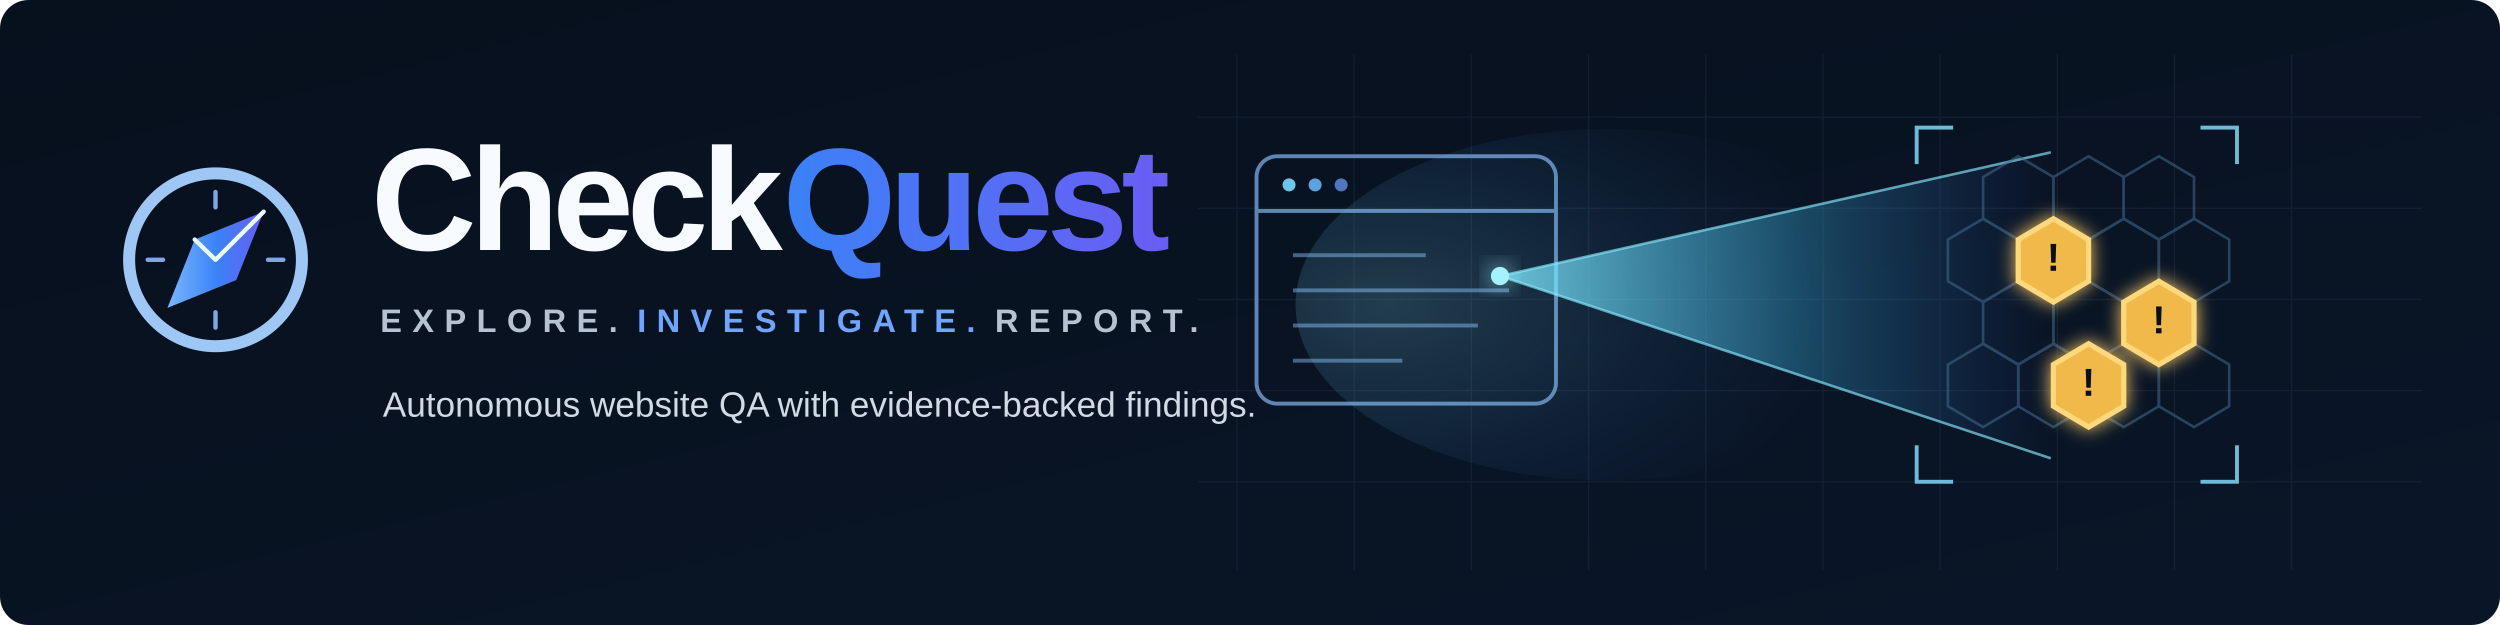
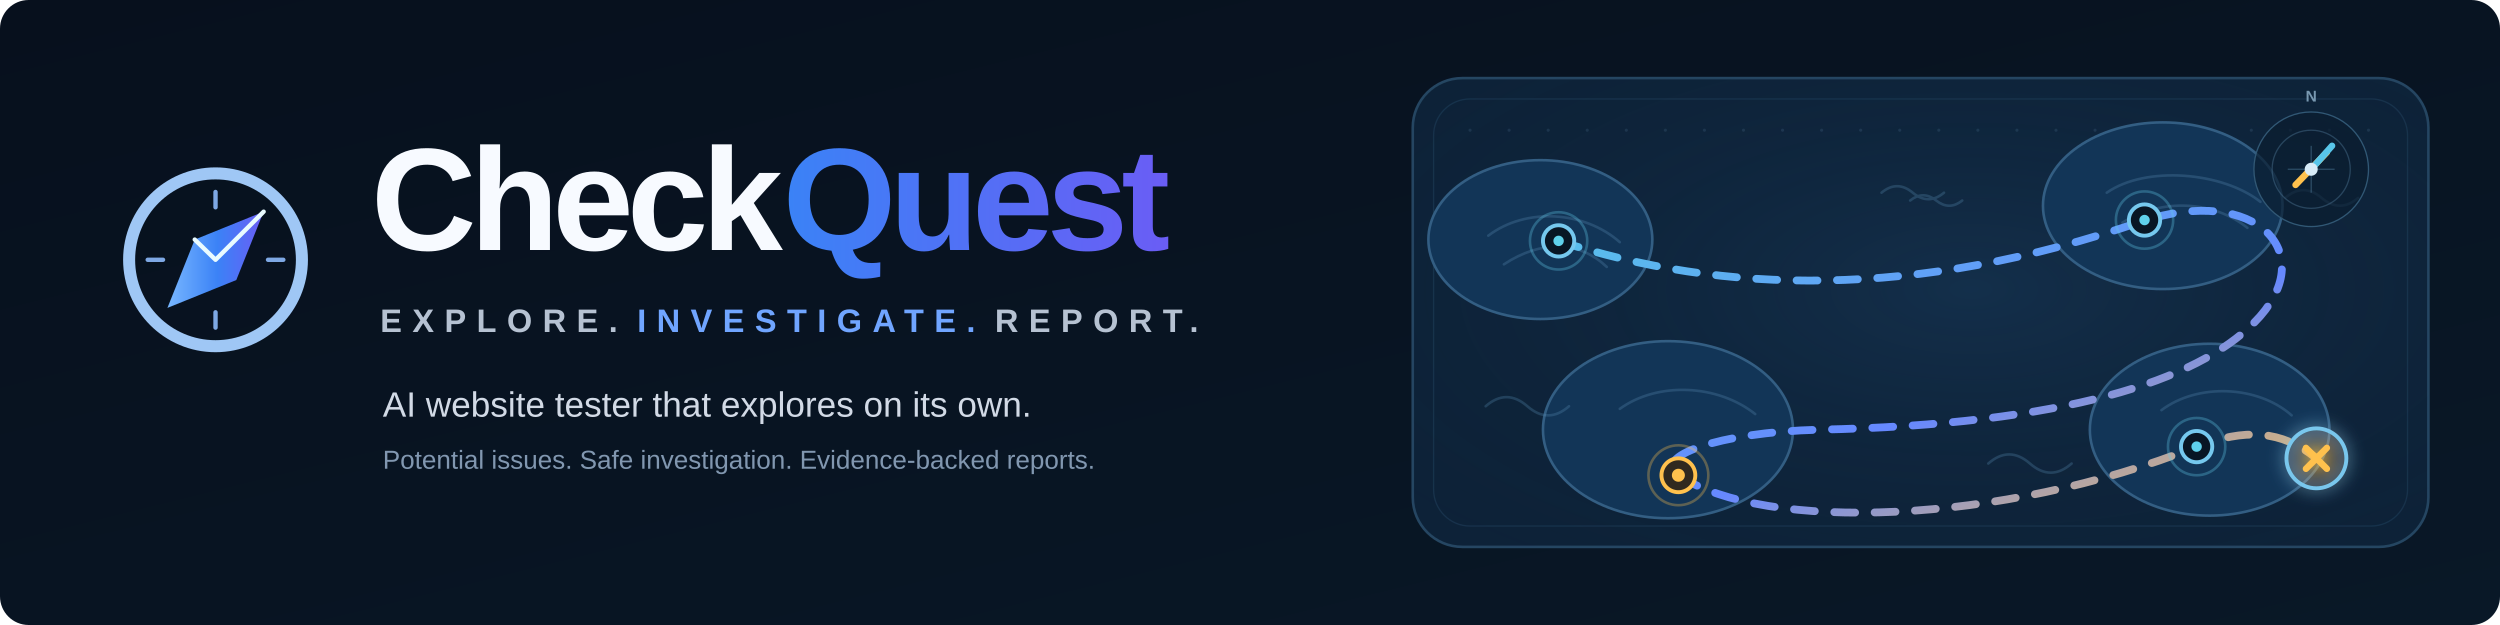
<svg xmlns="http://www.w3.org/2000/svg" viewBox="0 0 1920 480" role="img" aria-labelledby="title desc">
  <defs>
    <linearGradient id="bg" x1="0" y1="0" x2="1" y2="1">
      <stop offset="0" stop-color="#07101D" />
-       <stop offset="1" stop-color="#0A1628" />
+       <stop offset="1" stop-color="#091827" />
    </linearGradient>
    <linearGradient id="quest" x1="0" y1="0" x2="1" y2="0">
      <stop offset="0" stop-color="#78B7FF" />
      <stop offset="0.52" stop-color="#3B82F6" />
      <stop offset="1" stop-color="#6A5DF5" />
    </linearGradient>
-     <linearGradient id="beam" x1="0" y1="0.5" x2="1" y2="0.5">
-       <stop offset="0" stop-color="#83EFFF" stop-opacity="0.78" />
-       <stop offset="0.55" stop-color="#3FC4F3" stop-opacity="0.30" />
-       <stop offset="1" stop-color="#3B82F6" stop-opacity="0" />
+     <linearGradient id="route" x1="0" y1="0" x2="1" y2="1">
+       <stop offset="0" stop-color="#58C5E9" />
+       <stop offset="0.58" stop-color="#6688FF" />
+       <stop offset="1" stop-color="#FFC14D" />
    </linearGradient>
-     <radialGradient id="beamGlow" cx="0.15" cy="0.5" r="0.75">
-       <stop offset="0" stop-color="#8CF5FF" stop-opacity="0.55" />
-       <stop offset="1" stop-color="#3B82F6" stop-opacity="0" />
+     <radialGradient id="mapGlow" cx="0.55" cy="0.45" r="0.75">
+       <stop offset="0" stop-color="#2A5D8D" stop-opacity="0.22" />
+       <stop offset="1" stop-color="#0B1C2F" stop-opacity="0" />
    </radialGradient>
-     <filter id="glow" x="-60%" y="-60%" width="220%" height="220%">
-       <feGaussianBlur stdDeviation="9" result="b" />
-       <feMerge>
-         <feMergeNode in="b" />
-         <feMergeNode in="SourceGraphic" />
-       </feMerge>
-     </filter>
-     <filter id="amberGlow" x="-100%" y="-100%" width="300%" height="300%">
-       <feGaussianBlur stdDeviation="7" result="b" />
+     <filter id="amberGlow" x="-120%" y="-120%" width="340%" height="340%">
+       <feGaussianBlur stdDeviation="6" result="b" />
      <feMerge>
        <feMergeNode in="b" />
        <feMergeNode in="SourceGraphic" />
      </feMerge>
    </filter>
  </defs>
  <rect width="1920" height="480" rx="22" fill="url(#bg)" />
-   <g opacity="0.12" stroke="#5A789A" stroke-width="1">
-     <path d="M950 42V438M1040 42V438M1130 42V438M1220 42V438M1310 42V438M1400 42V438M1490 42V438M1580 42V438M1670 42V438M1760 42V438" />
-     <path d="M920 90H1860M920 160H1860M920 230H1860M920 300H1860M920 370H1860" />
-   </g>
  <g transform="translate(58 92) scale(.42)">
    <circle cx="256" cy="256" r="158" fill="none" stroke="#9FC7F5" stroke-width="22" />
    <circle cx="256" cy="256" r="10" fill="#E2F6FF" />
    <path d="M168 344 L218 219 L344 168 L294 293 Z" fill="url(#quest)" />
    <path d="M218 219 L256 256 L344 168" fill="none" stroke="#E9FBFF" stroke-width="8" stroke-linecap="round" stroke-linejoin="round" />
    <path d="M132 256h28M352 256h28M256 132v28M256 352v28" stroke="#7EA8E4" stroke-width="8" stroke-linecap="round" />
  </g>
-   <text x="285" y="192" font-family="Segoe UI, Arial, sans-serif" font-size="112" font-weight="700" letter-spacing="-5" fill="#F7FAFF">Check<tspan fill="url(#quest)">Quest</tspan>
+   <text x="285" y="192" font-family="Segoe UI, Arial, sans-serif" font-size="112" font-weight="700" letter-spacing="-5" fill="#F7FAFF">
+     Check<tspan fill="url(#quest)">Quest</tspan>
  </text>
-   <text x="292" y="255" font-family="Segoe UI, Arial, sans-serif" font-size="25" font-weight="600" letter-spacing="8" fill="#B6C2D2">EXPLORE. <tspan fill="#70A5FF">INVESTIGATE.</tspan> REPORT.</text>
-   <text x="294" y="320" font-family="Segoe UI, Arial, sans-serif" font-size="27" font-weight="400" fill="#D2DAE6">Autonomous website QA with evidence-backed findings.</text>
-   <g transform="translate(965 120)" fill="none" stroke="#648CB9" stroke-width="3" opacity="0.95">
-     <rect x="0" y="0" width="230" height="190" rx="16" />
-     <line x1="0" y1="42" x2="230" y2="42" />
-     <circle cx="25" cy="22" r="5" fill="#72CFF2" stroke="none" />
-     <circle cx="45" cy="22" r="5" fill="#5FA9E8" stroke="none" />
-     <circle cx="65" cy="22" r="5" fill="#567BC4" stroke="none" />
-     <path d="M28 76h102M28 103h166M28 130h142M28 157h84" opacity="0.7" />
-   </g>
-   <path d="M1152 212 L1575 117 L1575 352 Z" fill="url(#beam)" />
-   <ellipse cx="1235" cy="234" rx="240" ry="135" fill="url(#beamGlow)" opacity="0.35" />
-   <path d="M1152 212 L1575 117M1152 212 L1575 352" stroke="#8AEAFF" stroke-width="2" opacity="0.65" />
-   <circle cx="1152" cy="212" r="7" fill="#A3F3FF" filter="url(#glow)" />
-   <g fill="none" stroke="#78CDEB" stroke-width="3" opacity="0.9">
-     <path d="M1500 98h-28v28M1690 98h28v28M1500 370h-28v-28M1690 370h28v-28" />
-   </g>
-   <g opacity="0.55" fill="none" stroke="#426A8F" stroke-width="2">
-     <path d="M1523 136l27-16 27 16v32l-27 16-27-16z" />
-     <path d="M1577 136l27-16 27 16v32l-27 16-27-16z" />
-     <path d="M1631 136l27-16 27 16v32l-27 16-27-16z" />
-     <path d="M1496 184l27-16 27 16v32l-27 16-27-16z" />
-     <path d="M1550 184l27-16 27 16v32l-27 16-27-16z" />
-     <path d="M1604 184l27-16 27 16v32l-27 16-27-16z" />
-     <path d="M1658 184l27-16 27 16v32l-27 16-27-16z" />
-     <path d="M1523 232l27-16 27 16v32l-27 16-27-16z" />
-     <path d="M1577 232l27-16 27 16v32l-27 16-27-16z" />
-     <path d="M1631 232l27-16 27 16v32l-27 16-27-16z" />
-     <path d="M1496 280l27-16 27 16v32l-27 16-27-16z" />
-     <path d="M1550 280l27-16 27 16v32l-27 16-27-16z" />
-     <path d="M1604 280l27-16 27 16v32l-27 16-27-16z" />
-     <path d="M1658 280l27-16 27 16v32l-27 16-27-16z" />
-   </g>
-   <g fill="#F0B94A" stroke="#FFD77B" stroke-width="4" filter="url(#amberGlow)">
-     <path d="M1550 184l27-16 27 16v32l-27 16-27-16z" />
-     <path d="M1631 232l27-16 27 16v32l-27 16-27-16z" />
-     <path d="M1577 280l27-16 27 16v32l-27 16-27-16z" />
-   </g>
-   <g fill="#07101D" font-family="Segoe UI, Arial, sans-serif" font-size="30" font-weight="800" text-anchor="middle">
-     <text x="1577" y="208">!</text>
-     <text x="1658" y="256">!</text>
-     <text x="1604" y="304">!</text>
+   <text x="292" y="255" font-family="Segoe UI, Arial, sans-serif" font-size="25" font-weight="600" letter-spacing="8" fill="#B6C2D2">
+     EXPLORE. <tspan fill="#70A5FF">INVESTIGATE.</tspan> REPORT.
+   </text>
+   <text x="294" y="320" font-family="Segoe UI, Arial, sans-serif" font-size="27" fill="#D2DAE6">
+     AI website tester that explores on its own.
+   </text>
+   <text x="294" y="360" font-family="Segoe UI, Arial, sans-serif" font-size="20" fill="#8197B0">
+     Potential issues. Safe investigation. Evidence-backed reports.
+   </text>
+   <g transform="translate(1085 60)">
+     <rect x="0" y="0" width="780" height="360" rx="38" fill="#0D2238" stroke="#254662" stroke-width="2" />
+     <rect x="16" y="16" width="748" height="328" rx="28" fill="none" stroke="#335D7E" stroke-opacity=".28" />
+     <rect x="0" y="0" width="780" height="360" rx="38" fill="url(#mapGlow)" />
+     <g fill="#79A8CE" opacity=".14">
+       <circle cx="44" cy="40" r="1.2" />
+       <circle cx="74" cy="40" r="1.2" />
+       <circle cx="104" cy="40" r="1.2" />
+       <circle cx="134" cy="40" r="1.2" />
+       <circle cx="164" cy="40" r="1.2" />
+       <circle cx="194" cy="40" r="1.2" />
+       <circle cx="224" cy="40" r="1.2" />
+       <circle cx="254" cy="40" r="1.2" />
+       <circle cx="284" cy="40" r="1.2" />
+       <circle cx="314" cy="40" r="1.2" />
+       <circle cx="344" cy="40" r="1.2" />
+       <circle cx="374" cy="40" r="1.2" />
+       <circle cx="404" cy="40" r="1.2" />
+       <circle cx="434" cy="40" r="1.2" />
+       <circle cx="464" cy="40" r="1.2" />
+       <circle cx="494" cy="40" r="1.2" />
+       <circle cx="524" cy="40" r="1.2" />
+       <circle cx="554" cy="40" r="1.2" />
+       <circle cx="584" cy="40" r="1.2" />
+       <circle cx="614" cy="40" r="1.2" />
+       <circle cx="644" cy="40" r="1.2" />
+       <circle cx="674" cy="40" r="1.2" />
+       <circle cx="704" cy="40" r="1.2" />
+       <circle cx="734" cy="40" r="1.2" />
+     </g>
+     <g fill="#123557" stroke="#335E83" stroke-width="2">
+       <ellipse cx="98" cy="124" rx="86" ry="61" />
+       <ellipse cx="576" cy="98" rx="92" ry="64" />
+       <ellipse cx="196" cy="270" rx="96" ry="68" />
+       <ellipse cx="612" cy="270" rx="92" ry="66" />
+     </g>
+     <g fill="none" stroke="#5D91B7" stroke-width="2" opacity=".28" stroke-linecap="round">
+       <path d="M58 121C87 99 132 102 159 126" />
+       <path d="M70 143C99 124 128 125 149 145" />
+       <path d="M533 88C563 67 622 72 651 95" />
+       <path d="M545 111C575 92 615 94 641 115" />
+       <path d="M159 254C188 233 234 235 263 258" />
+       <path d="M575 255C603 234 649 236 675 259" />
+     </g>
+     <path d="M112 125              C238 166 386 170 560 110              C648 81 699 135 646 188              C602 232 502 266 312 270              C234 272 183 291 204 305              C270 349 452 343 602 283              C639 269 667 270 694 292" fill="none" stroke="url(#route)" stroke-width="6" stroke-linecap="round" stroke-dasharray="16 15" />
+     <g fill="none" stroke="#61CBEA" stroke-width="2" opacity=".32">
+       <circle cx="112" cy="125" r="22" />
+       <circle cx="562" cy="109" r="22" />
+       <circle cx="204" cy="305" r="23" stroke="#FFC14D" />
+       <circle cx="602" cy="283" r="22" />
+     </g>
+     <g stroke-width="3">
+       <circle cx="112" cy="125" r="12" fill="#081624" stroke="#75C8EE" />
+       <circle cx="112" cy="125" r="4" fill="#5FD1EB" stroke="none" />
+       <circle cx="562" cy="109" r="12" fill="#081624" stroke="#75C8EE" />
+       <circle cx="562" cy="109" r="4" fill="#5FD1EB" stroke="none" />
+       <circle cx="204" cy="305" r="13" fill="#30291F" stroke="#FFC14D" />
+       <circle cx="204" cy="305" r="5" fill="#FFC14D" stroke="none" />
+       <circle cx="602" cy="283" r="12" fill="#081624" stroke="#75C8EE" />
+       <circle cx="602" cy="283" r="4" fill="#5FD1EB" stroke="none" />
+     </g>
+     <g transform="translate(694 292)" filter="url(#amberGlow)">
+       <circle r="23" fill="#FFC14D" fill-opacity=".10" stroke="#79C7ED" stroke-width="3" />
+       <path d="M-8-8L8 8M8-8L-8 8" fill="none" stroke="#FFC14D" stroke-width="5" stroke-linecap="round" />
+     </g>
+     <g fill="none" stroke="#5A91B8" stroke-width="2" opacity=".28" stroke-linecap="round">
+       <path d="M360 88q12-10 24 0q12 10 24 0" />
+       <path d="M382 94q10-8 20 0q10 8 20 0" />
+       <path d="M56 252q16-14 32 0q16 14 32 0" />
+       <path d="M442 296q16-14 32 0q16 14 32 0" />
+       <path d="M670 92q14-12 28 0q14 12 28 0" />
+     </g>
+     <g transform="translate(690 70)">
+       <circle r="44" fill="#0A1D30" fill-opacity=".70" stroke="#315875" />
+       <circle r="30" fill="none" stroke="#4C7593" stroke-opacity=".45" />
+       <path d="M0-18V18M-18 0H18" stroke="#5381A0" stroke-opacity=".45" />
+       <path d="M-12 12L12-13" stroke="#FFC14D" stroke-width="5" stroke-linecap="round" />
+       <path d="M0 0L16-18" stroke="#58C5E9" stroke-width="5" stroke-linecap="round" />
+       <circle r="5" fill="#D9ECF8" />
+       <text x="0" y="-52" font-family="Segoe UI, Arial, sans-serif" font-size="12" font-weight="700" text-anchor="middle" fill="#7898B0">N</text>
+     </g>
  </g>
</svg>
